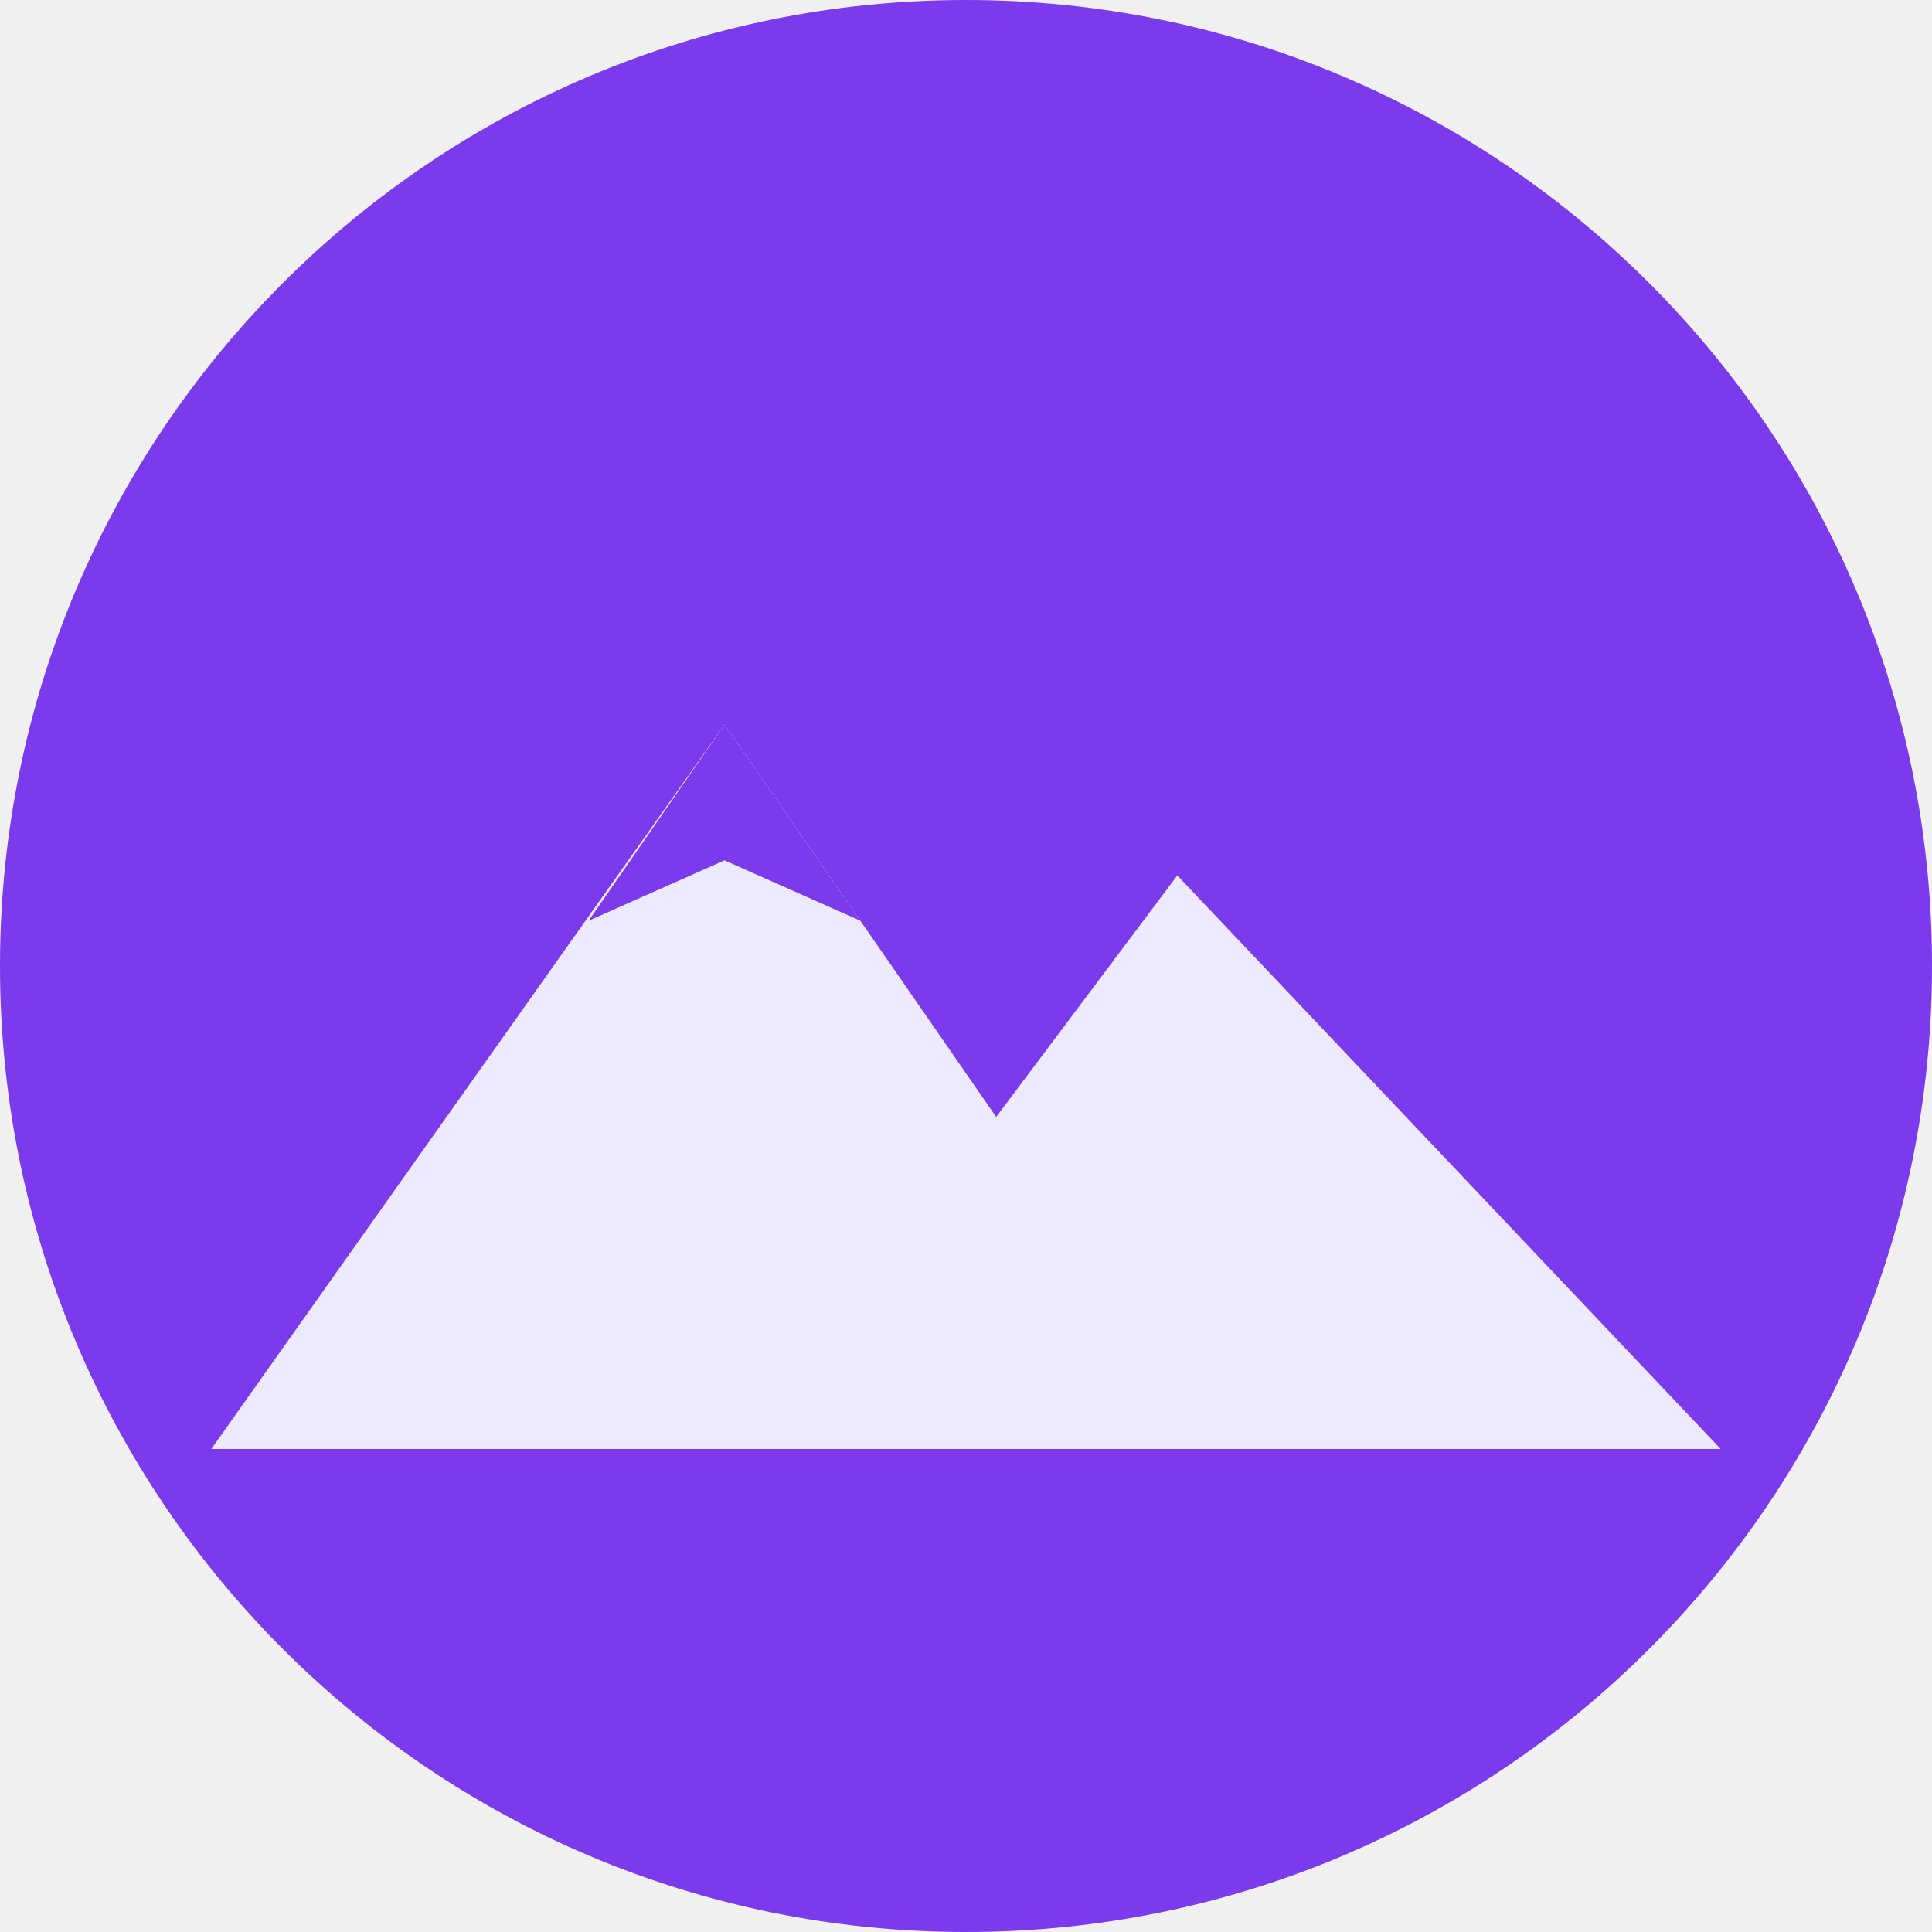
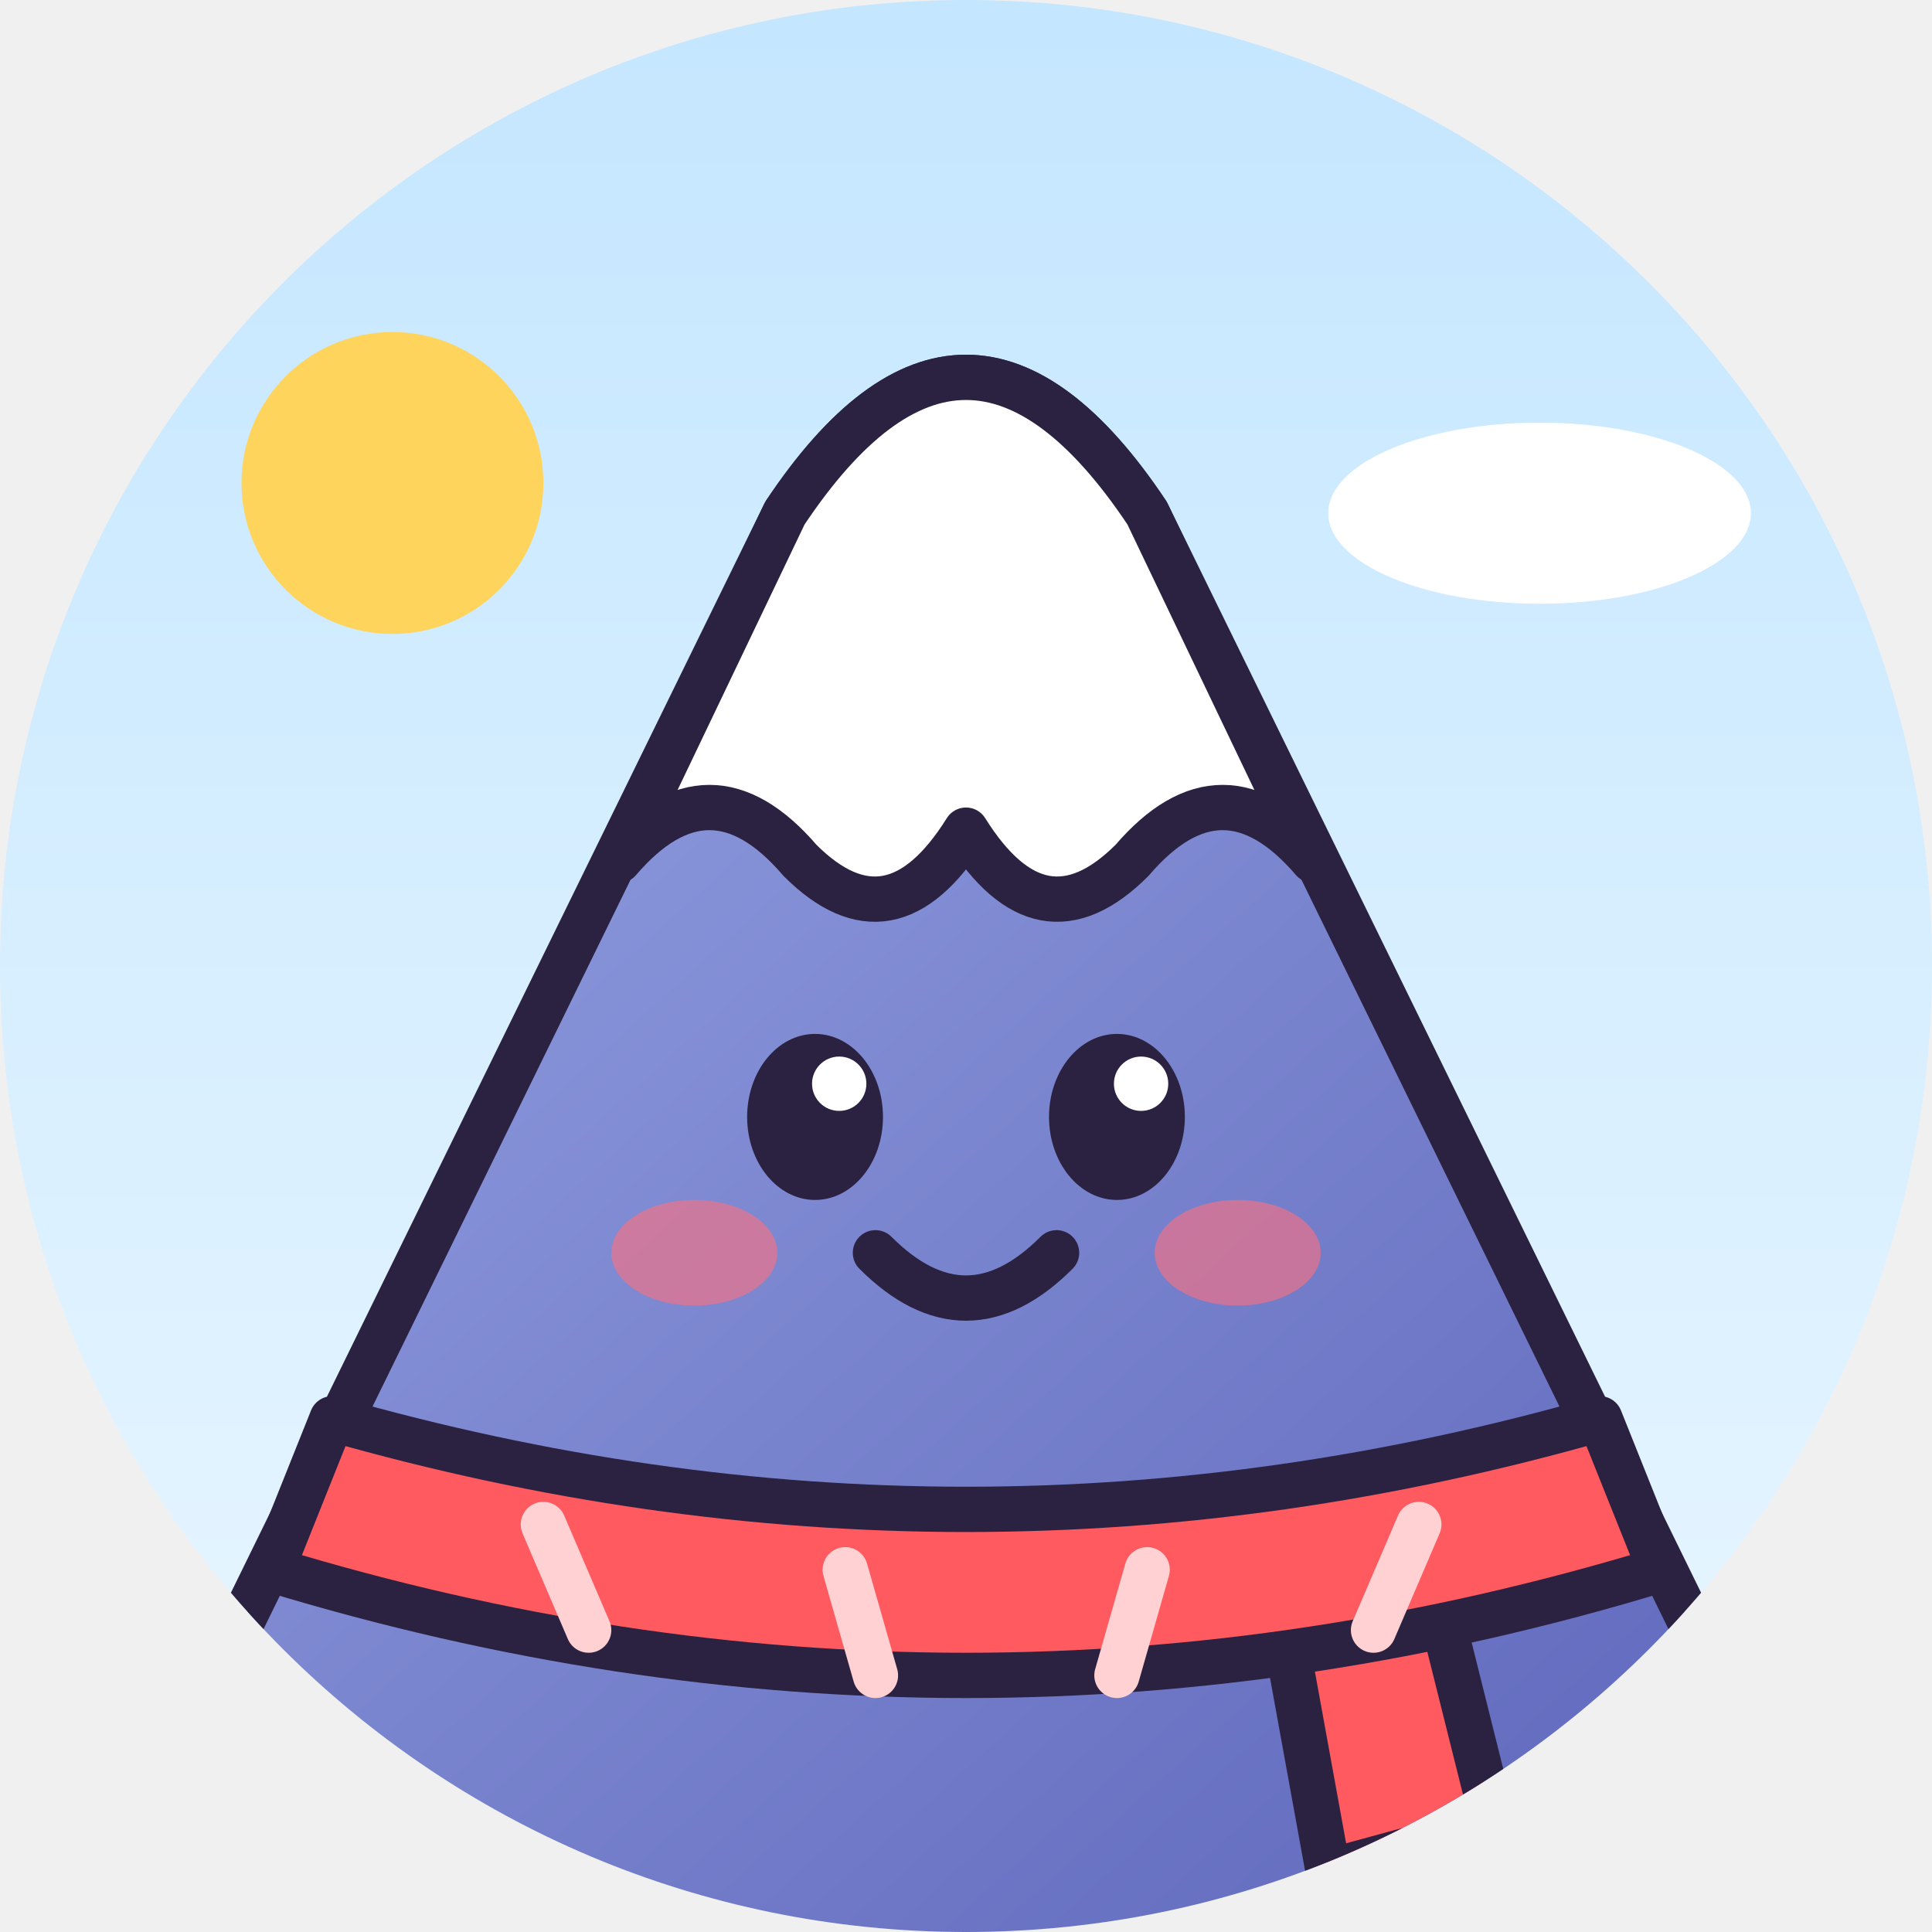
<svg xmlns="http://www.w3.org/2000/svg" viewBox="0 0 128 128" role="img" aria-label="mountain avatar">
  <defs>
-     <clipPath id="c">
+     <clipPath id="mountain-clip">
      <circle cx="64" cy="64" r="64" />
    </clipPath>
+     <linearGradient id="mountain-bg" x1="0" y1="0" x2="0" y2="1">
+       <stop offset="0" stop-color="#c4e6ff" />
+       <stop offset="1" stop-color="#eaf7ff" />
+     </linearGradient>
+     <linearGradient id="mountain-body" x1="0" y1="0" x2="1" y2="1">
+       <stop offset="0" stop-color="#9aa8e6" />
+       <stop offset="1" stop-color="#5a62b8" />
+     </linearGradient>
  </defs>
-   <g clip-path="url(#c)">
-     <circle cx="64" cy="64" r="64" fill="#7c3aed" />
-     <path d="M14 96l34-48 18 26 12-16 36 38z" fill="#ede9fe" />
-     <path d="M48 48l9 13-9-4-9 4z" fill="#7c3aed" />
+   <g clip-path="url(#mountain-clip)">
+     <rect width="128" height="128" fill="url(#mountain-bg)" />
+     <circle cx="26" cy="32" r="10" fill="#ffd45c" />
+     <ellipse cx="102" cy="34" rx="14" ry="6" fill="#fff" />
+     <path d="M4 132 L52 34 Q64 16 76 34 L124 132Z" fill="url(#mountain-body)" stroke="#2b2140" stroke-width="3" stroke-linejoin="round" />
+     <path d="M41 57 L52 34 Q64 16 76 34 L87 57 Q81 50 75 57 Q69 63 64 55 Q59 63 53 57 Q47 50 41 57Z" fill="#fff" stroke="#2b2140" stroke-width="3" stroke-linejoin="round" />
+     <ellipse cx="54" cy="74" rx="4.5" ry="5.5" fill="#2b2140" />
+     <circle cx="55.6" cy="71.8" r="1.8" fill="#fff" />
+     <ellipse cx="74" cy="74" rx="4.5" ry="5.5" fill="#2b2140" />
+     <circle cx="75.6" cy="71.8" r="1.8" fill="#fff" />
+     <ellipse cx="46" cy="83" rx="5.5" ry="3.5" fill="#ff6f7d" opacity=".6" />
+     <ellipse cx="82" cy="83" rx="5.5" ry="3.5" fill="#ff6f7d" opacity=".6" />
+     <path d="M58 83 Q64 89 70 83" fill="none" stroke="#2b2140" stroke-width="3" stroke-linecap="round" />
+     <path d="M84 102 L88 124 L99 121 L94 101Z" fill="#ff5a5f" stroke="#2b2140" stroke-width="3" stroke-linejoin="round" />
+     <path d="M22 94 Q64 106 106 94 L110 104 Q64 118 18 104Z" fill="#ff5a5f" stroke="#2b2140" stroke-width="3" stroke-linejoin="round" />
+     <path d="M36 101 L39 108 M56 104 L58 111 M76 104 L74 111 M94 101 L91 108" stroke="#ffd1d2" stroke-width="3" stroke-linecap="round" />
  </g>
</svg>
